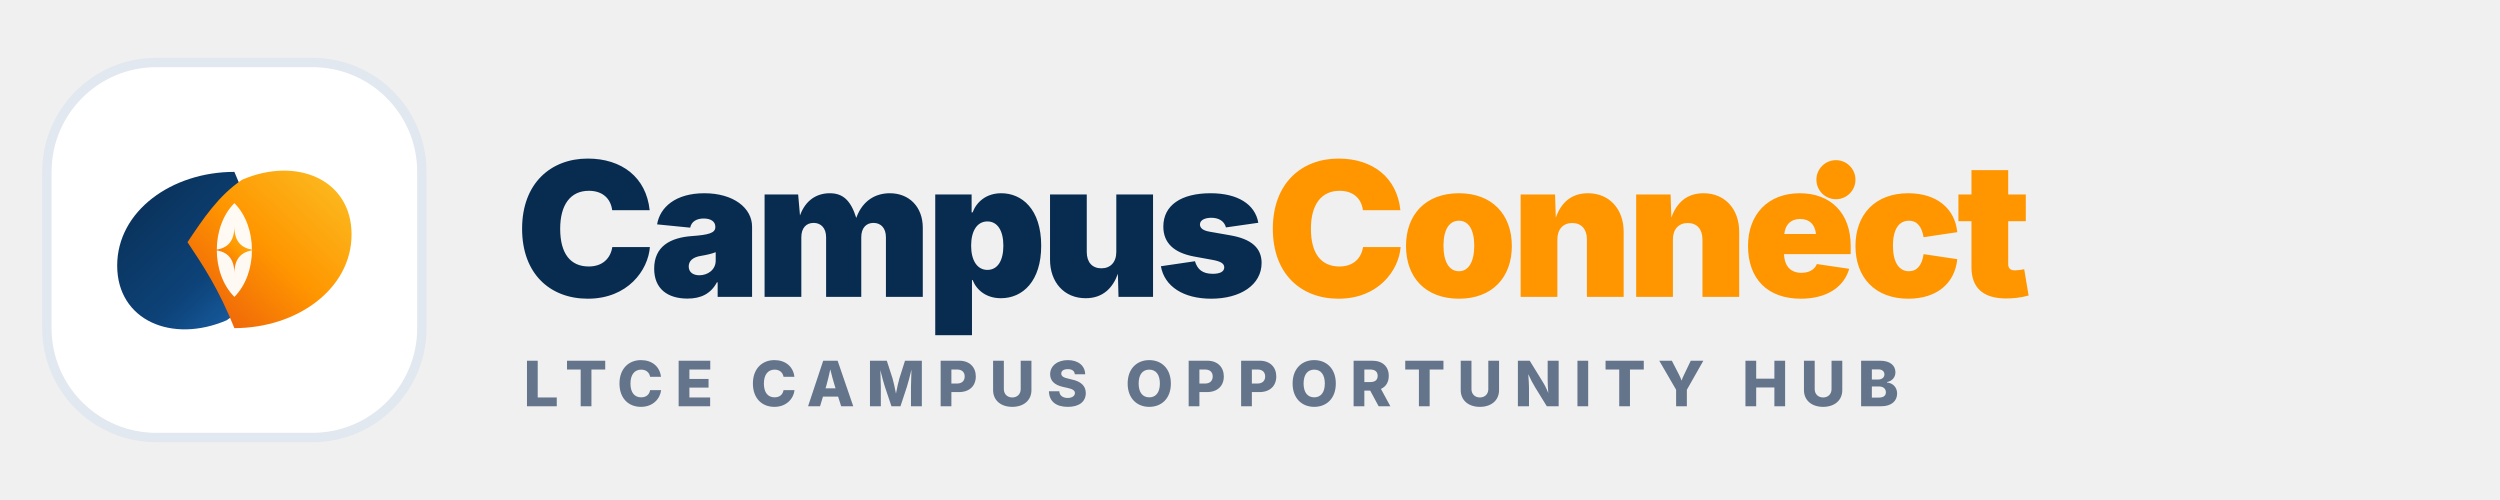
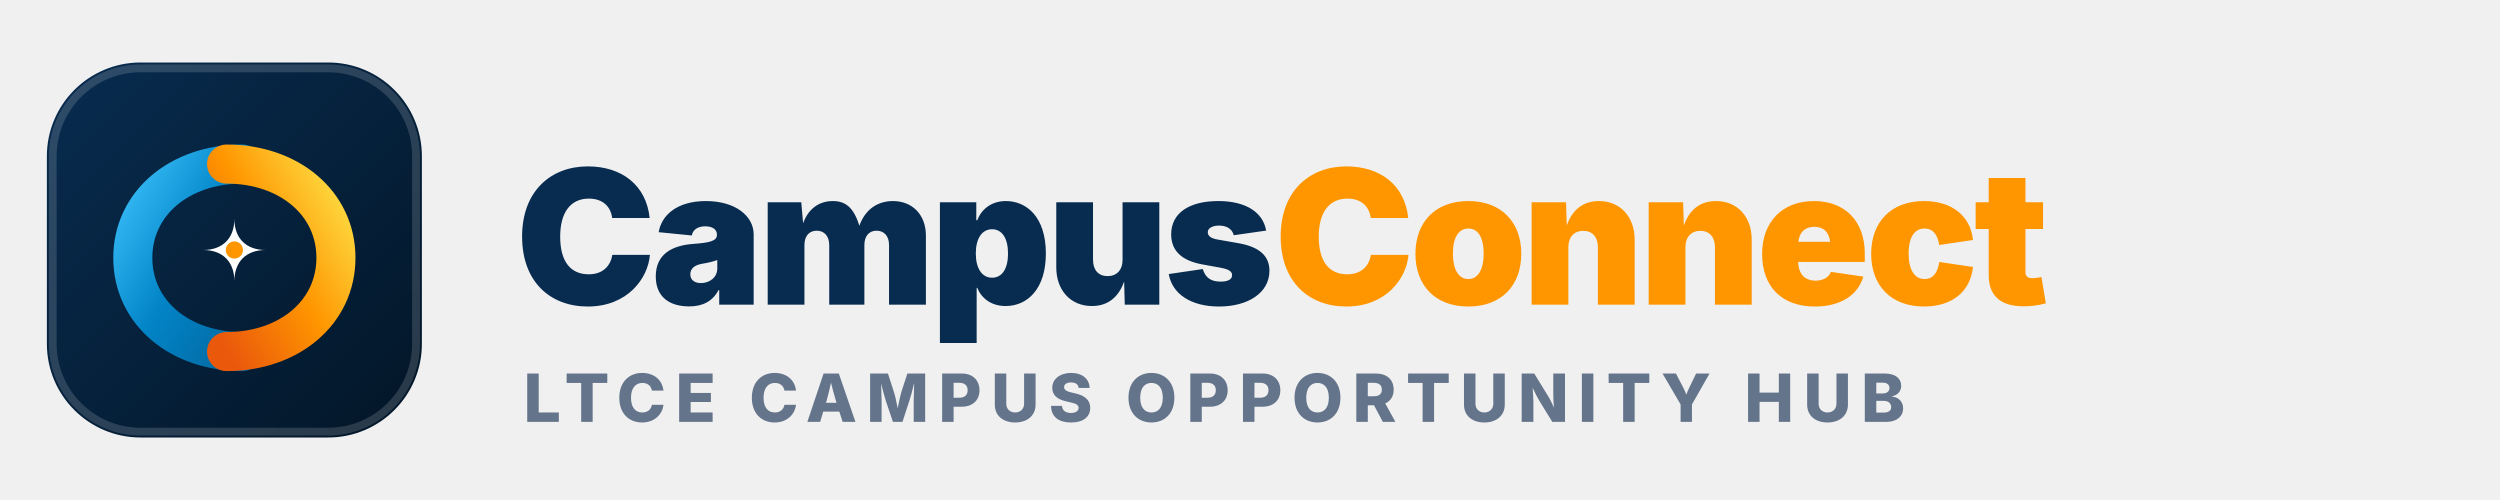
<svg xmlns="http://www.w3.org/2000/svg" viewBox="0 0 320 64" width="320" height="64">
  <defs>
-     <linearGradient id="logoSapphire" x1="0%" y1="0%" x2="100%" y2="100%">
+     <linearGradient id="logoBgGrad" x1="0%" y1="0%" x2="100%" y2="100%">
      <stop offset="0%" stop-color="#082c50" />
-       <stop offset="60%" stop-color="#0d4379" />
-       <stop offset="100%" stop-color="#1e6bb8" />
+       <stop offset="100%" stop-color="#031627" />
+     </linearGradient>
+     <linearGradient id="logoBlue" x1="0%" y1="0%" x2="100%" y2="100%">
+       <stop offset="0%" stop-color="#38bdf8" />
+       <stop offset="50%" stop-color="#0284c7" />
+       <stop offset="100%" stop-color="#0369a1" />
    </linearGradient>
    <linearGradient id="logoAmber" x1="0%" y1="100%" x2="100%" y2="0%">
      <stop offset="0%" stop-color="#ea580c" />
      <stop offset="50%" stop-color="#ff9600" />
-       <stop offset="100%" stop-color="#fbbf24" />
+       <stop offset="100%" stop-color="#fde047" />
    </linearGradient>
  </defs>
  <g transform="translate(6, 8)">
-     <rect x="0" y="0" width="48" height="48" rx="14" fill="#ffffff" stroke="#e2e8f0" stroke-width="1.2" />
-     <path d="M 24 14              C 16 14, 9 19, 9 26              C 9 33, 16 36, 23 33              C 26 31, 28 28, 30 25              C 28 22, 26 19, 24 14 Z" fill="url(#logoSapphire)" />
-     <path d="M 24 34              C 32 34, 39 29, 39 22              C 39 15, 32 12, 25 15              C 22 17, 20 20, 18 23              C 20 26, 22 29, 24 34 Z" fill="url(#logoAmber)" />
-     <path d="M 24 18              C 27 21, 27 27, 24 30              C 21 27, 21 21, 24 18 Z" fill="#ffffff" opacity="0.95" />
-     <path d="M 24 21              Q 24 24, 27 24              Q 24 24, 24 27              Q 24 24, 21 24              Q 24 24, 24 21 Z" fill="url(#logoAmber)" />
+     <rect x="0" y="0" width="48" height="48" rx="12" fill="url(#logoBgGrad)" />
+     <rect x="0.75" y="0.75" width="46.5" height="46.5" rx="11.25" fill="none" stroke="rgba(255,255,255,0.15)" stroke-width="1" />
+     <path d="M 25 13              C 17 13 11 18 11 25              C 11 32 17 37 25 37" fill="none" stroke="url(#logoBlue)" stroke-width="5" stroke-linecap="round" />
+     <path d="M 23 37              C 31 37 37 32 37 25              C 37 18 31 13 23 13" fill="none" stroke="url(#logoAmber)" stroke-width="5" stroke-linecap="round" />
+     <path d="M 24 20 C 24 22.5 22.5 24 20 24 C 22.5 24 24 25.5 24 28 C 24 25.5 25.5 24 28 24 C 25.5 24 24 22.5 24 20 Z" fill="#ffffff" />
+     <circle cx="24" cy="24" r="1.1" fill="#ff9600" />
  </g>
  <g transform="translate(66, 12)">
-     <text x="0" y="26" font-family="'Inter', -apple-system, BlinkMacSystemFont, 'Segoe UI', sans-serif" font-size="24" font-weight="900" letter-spacing="-0.8" fill="#082c50">
+     <text x="0" y="27" font-family="'Inter', -apple-system, BlinkMacSystemFont, 'Segoe UI', Roboto, sans-serif" font-size="24" font-weight="900" letter-spacing="-0.6" fill="#082c50">
      Campus<tspan fill="#ff9600">Connect</tspan>
    </text>
-     <circle cx="169" cy="11" r="2.5" fill="#ff9600" />
-     <text x="1" y="40" font-family="'Inter', -apple-system, BlinkMacSystemFont, 'Segoe UI', sans-serif" font-size="8" font-weight="800" letter-spacing="1.5" fill="#64748b">
+     <text x="1" y="42" font-family="'Inter', -apple-system, BlinkMacSystemFont, 'Segoe UI', Roboto, sans-serif" font-size="8.5" font-weight="800" letter-spacing="1.2" fill="#64748b">
      LTCE CAMPUS OPPORTUNITY HUB
    </text>
  </g>
</svg>
